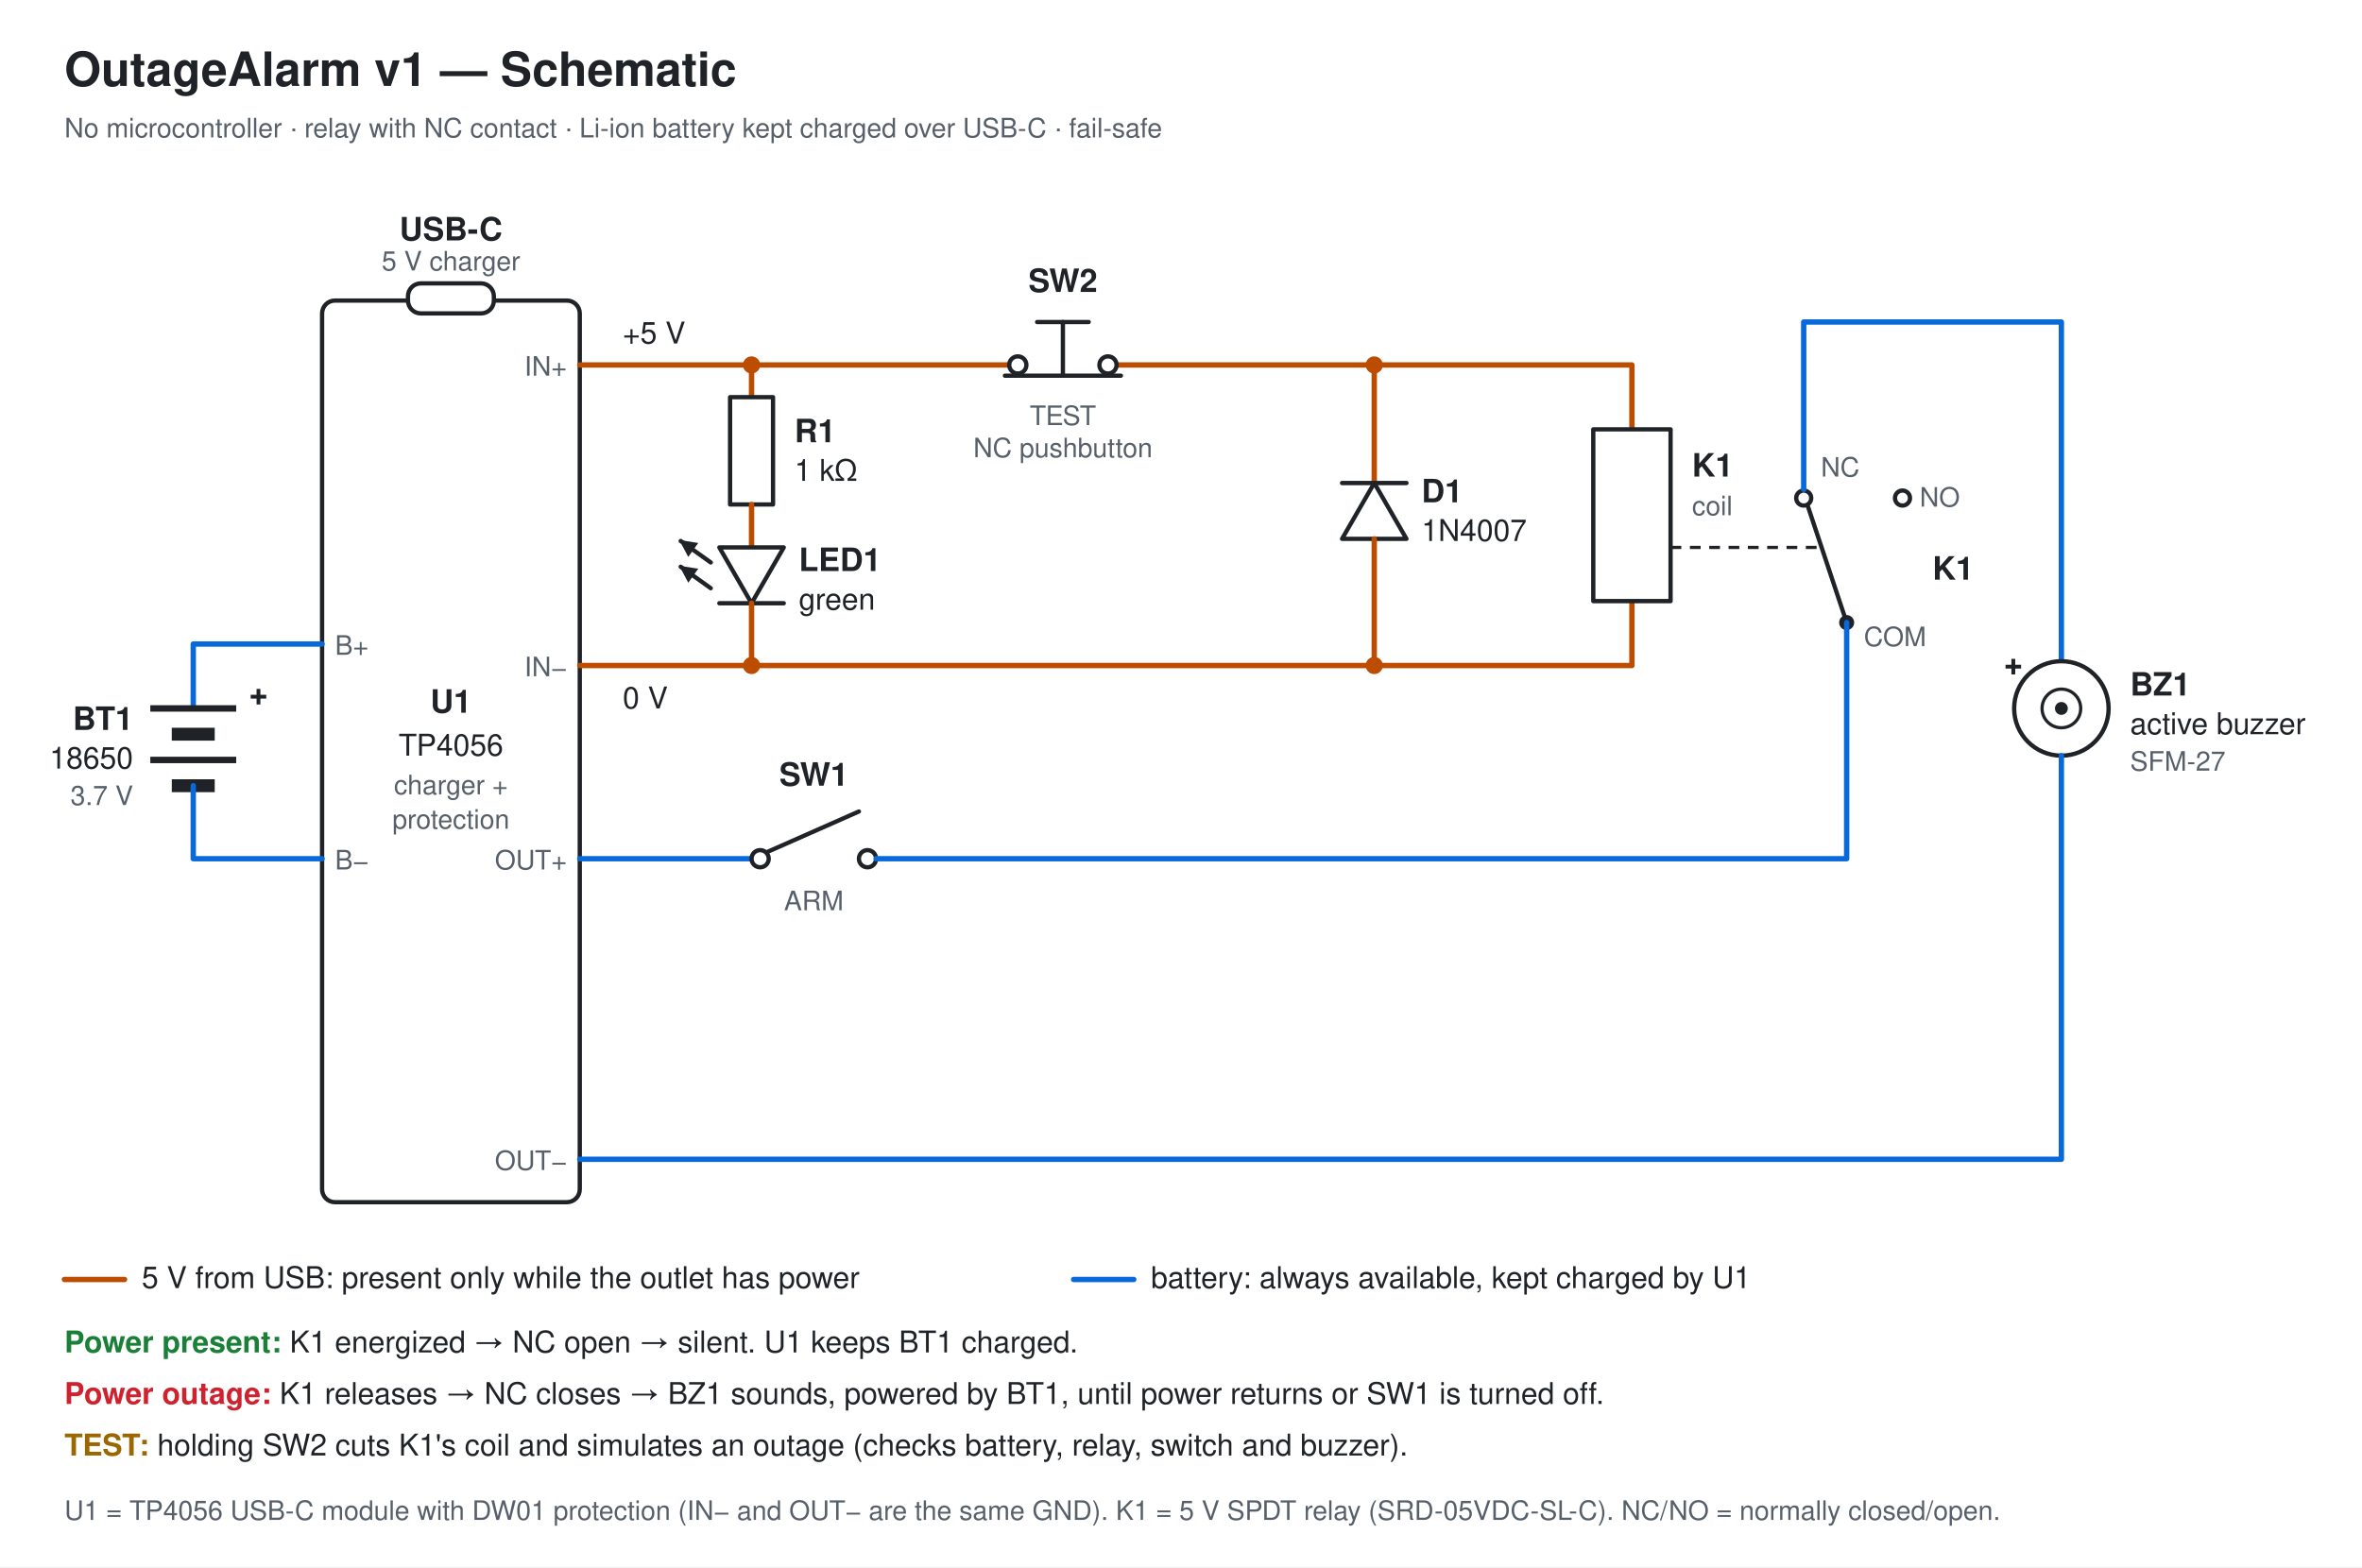
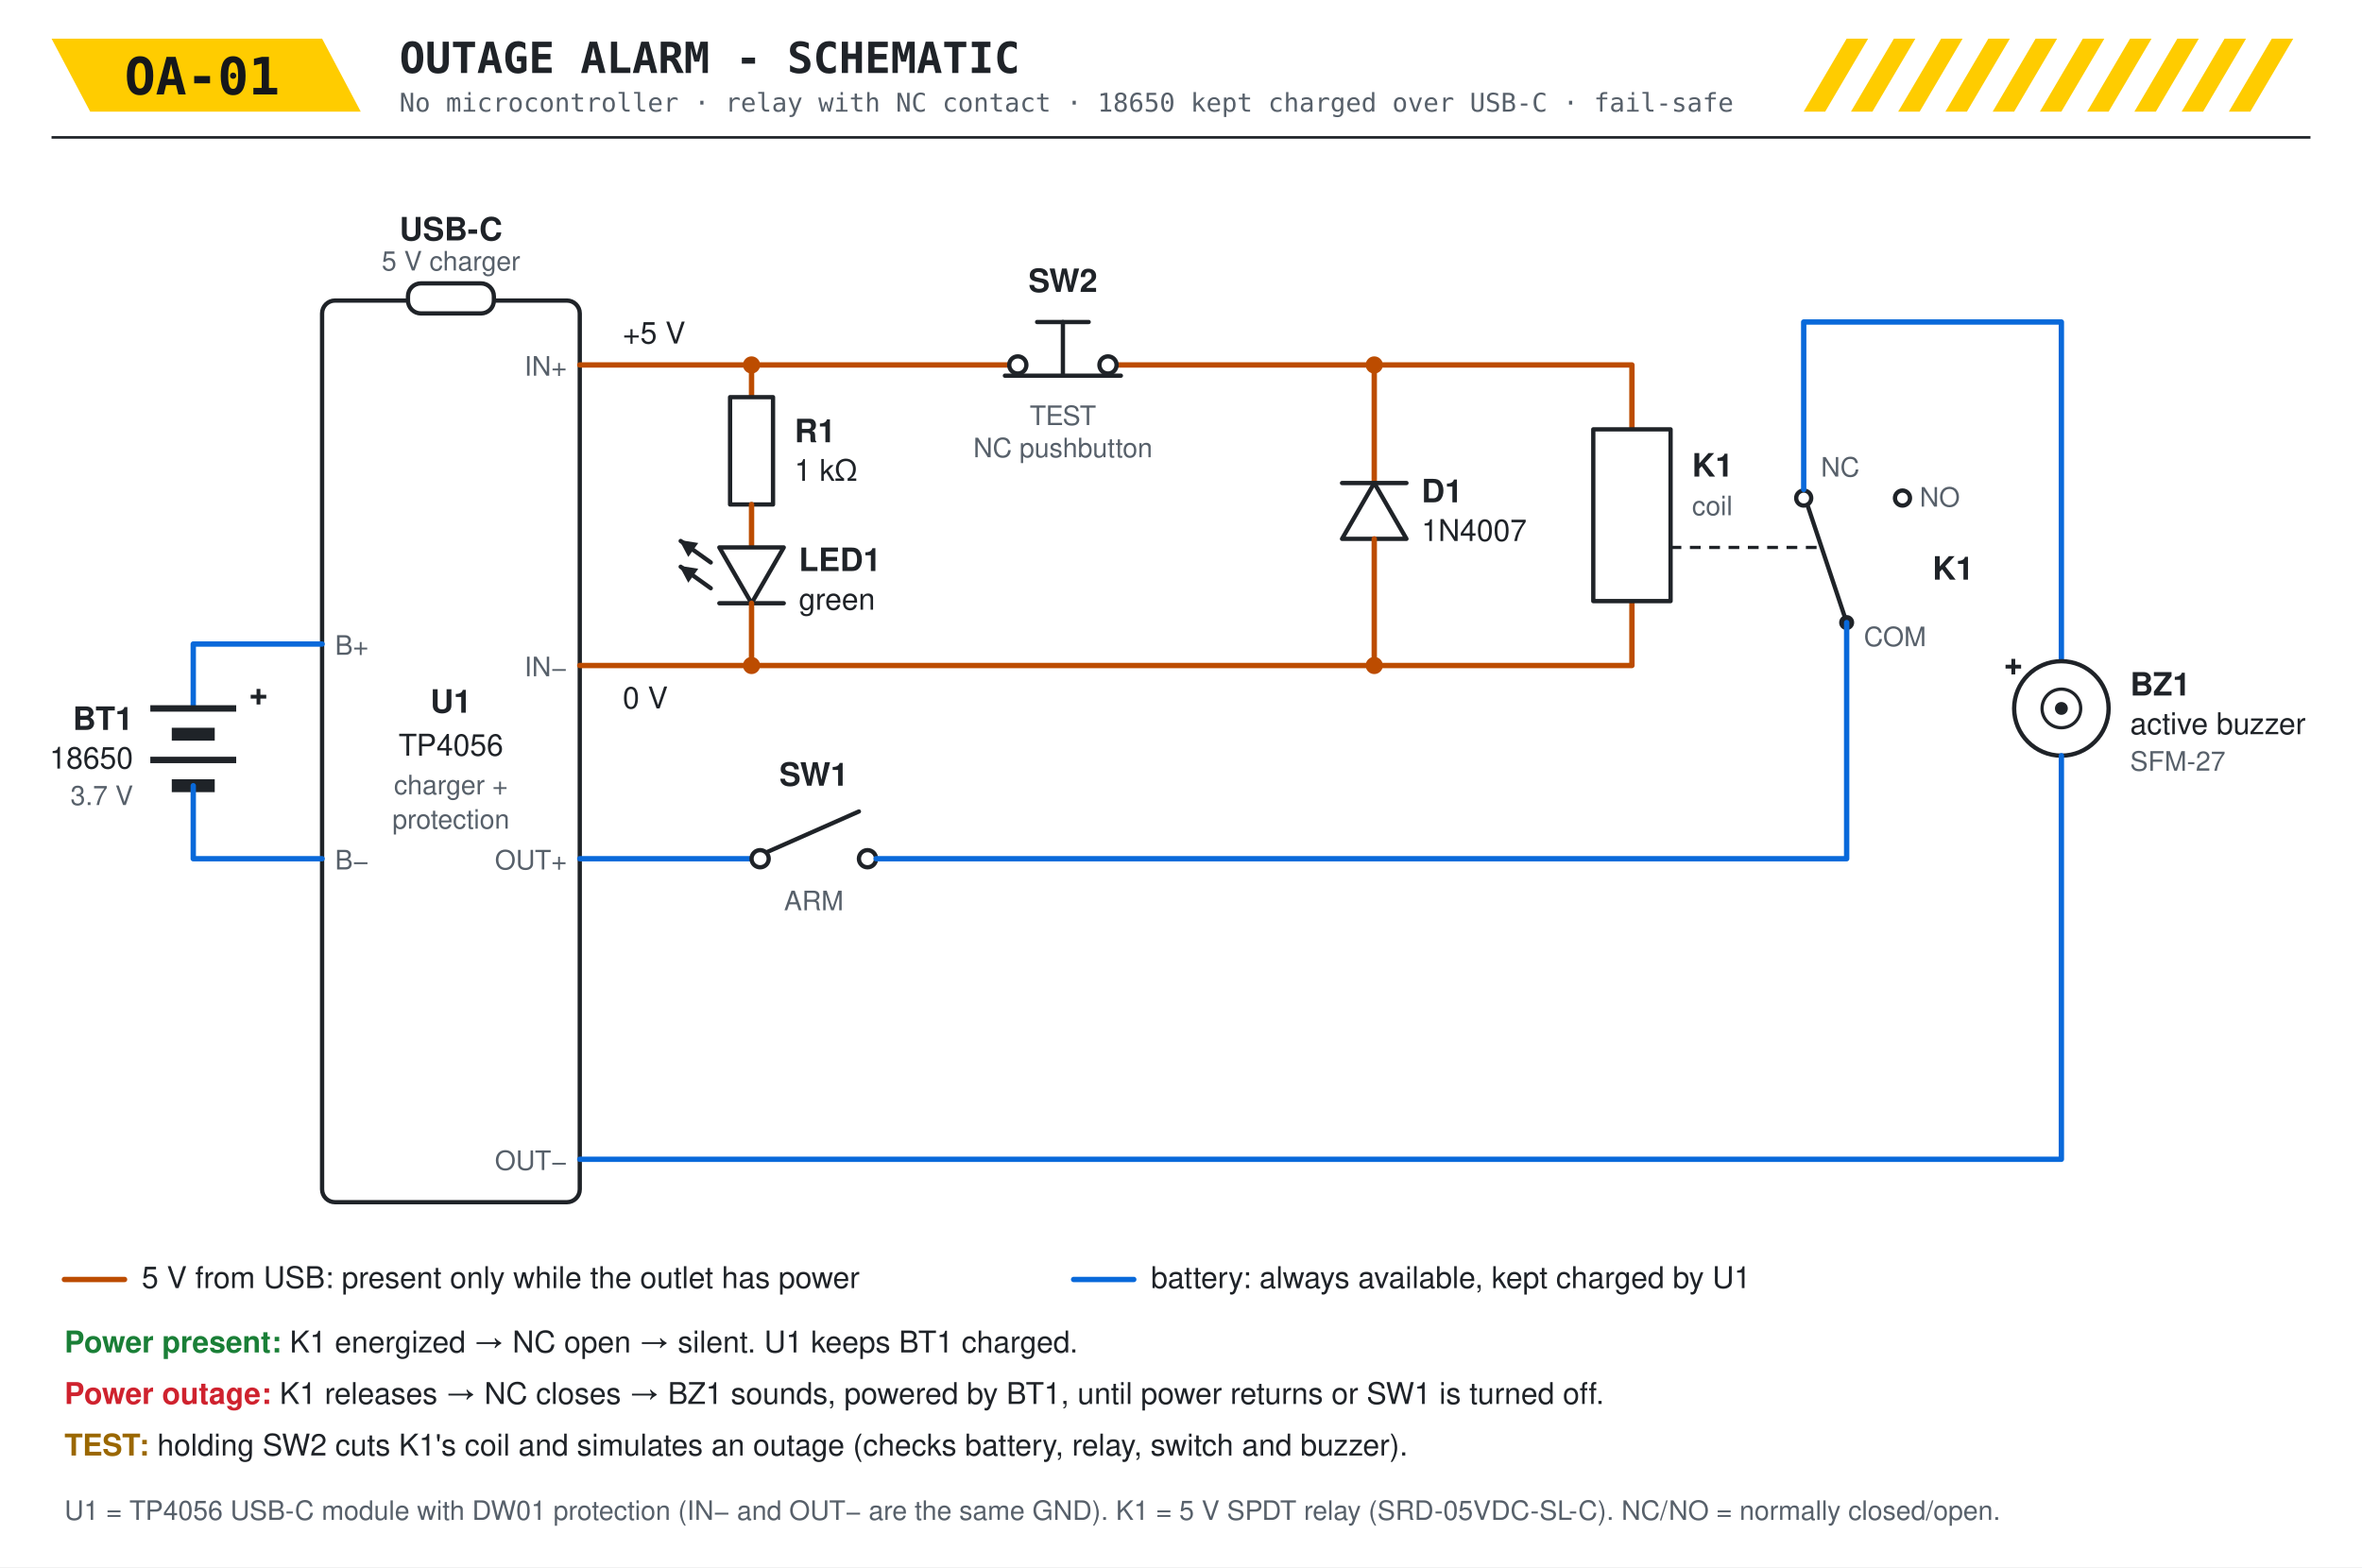
<svg xmlns="http://www.w3.org/2000/svg" width="1100" height="730" viewBox="0 0 1100 730" font-family="Segoe UI, Helvetica, Arial, sans-serif">
  <defs>
    <marker id="arrow" viewBox="0 0 10 10" refX="9" refY="5" markerWidth="4" markerHeight="4" orient="auto">
      <path d="M0 0 L10 5 L0 10 z" fill="#1f2328" />
    </marker>
  </defs>
  <style>
    .w   { stroke: #1f2328; stroke-width: 2; fill: none; stroke-linecap: round; stroke-linejoin: round; }
    .u   { stroke: #bc4c00; stroke-width: 2.5; fill: none; stroke-linecap: round; stroke-linejoin: round; }
    .b   { stroke: #0969da; stroke-width: 2.5; fill: none; stroke-linecap: round; stroke-linejoin: round; }
    .wf  { stroke: #1f2328; stroke-width: 2; fill: #ffffff; stroke-linejoin: round; }
    .j   { fill: #1f2328; }
    .ju  { fill: #bc4c00; }
    .ref { fill: #1f2328; font-size: 15px; font-weight: 700; }
    .t   { fill: #1f2328; font-size: 14px; }
    .s   { fill: #57606a; font-size: 12.5px; }
    .mec { stroke: #1f2328; stroke-width: 1.5; stroke-dasharray: 5 4; fill: none; }
  </style>
  <rect width="1100" height="730" fill="#ffffff" />
-   <text x="30" y="40" font-size="22" font-weight="700" fill="#1f2328">OutageAlarm v1 — Schematic</text>
-   <text x="30" y="64" class="s">No microcontroller · relay with NC contact · Li-ion battery kept charged over USB-C · fail-safe</text>
+   <g font-family="Consolas, 'DejaVu Sans Mono', 'Courier New', monospace">
+     <polygon points="24,18 150,18 168,52 42,52" fill="#ffcc00" />
+     <text x="58" y="44" font-size="24" font-weight="700" fill="#15171a">OA-01</text>
+     <text x="186" y="34" font-size="20" font-weight="700" fill="#1f2328">OUTAGE ALARM - SCHEMATIC</text>
+     <text x="186" y="52" font-size="12" fill="#57606a">No microcontroller · relay with NC contact · 18650 kept charged over USB-C · fail-safe</text>
+     <g fill="#ffcc00">
+       <polygon points="840,52 850,52 870,18 860,18" />
+       <polygon points="862,52 872,52 892,18 882,18" />
+       <polygon points="884,52 894,52 914,18 904,18" />
+       <polygon points="906,52 916,52 936,18 926,18" />
+       <polygon points="928,52 938,52 958,18 948,18" />
+       <polygon points="950,52 960,52 980,18 970,18" />
+       <polygon points="972,52 982,52 1002,18 992,18" />
+       <polygon points="994,52 1004,52 1024,18 1014,18" />
+       <polygon points="1016,52 1026,52 1046,18 1036,18" />
+       <polygon points="1038,52 1048,52 1068,18 1058,18" />
+     </g>
+     <line x1="24" y1="64" x2="1076" y2="64" stroke="#1f2328" stroke-width="1.2" />
+   </g>
  <rect class="wf" x="150" y="140" width="120" height="420" rx="6" />
  <rect class="wf" x="190" y="132" width="40" height="14" rx="6" />
  <text x="210" y="112" class="ref" text-anchor="middle">USB-C</text>
  <text x="210" y="126" class="s" text-anchor="middle">5 V charger</text>
  <text x="210" y="332" class="ref" text-anchor="middle">U1</text>
  <text x="210" y="352" class="t" text-anchor="middle">TP4056</text>
  <text x="210" y="370" class="s" text-anchor="middle">charger +</text>
  <text x="210" y="386" class="s" text-anchor="middle">protection</text>
  <text x="264" y="175" class="s" text-anchor="end">IN+</text>
  <text x="264" y="315" class="s" text-anchor="end">IN−</text>
  <text x="264" y="405" class="s" text-anchor="end">OUT+</text>
  <text x="264" y="545" class="s" text-anchor="end">OUT−</text>
  <text x="156" y="305" class="s">B+</text>
  <text x="156" y="405" class="s">B−</text>
  <path class="b" d="M150 300 H90 V330" />
  <path d="M70 330 H110" stroke="#1f2328" stroke-width="3" />
  <path d="M80 342 H100" stroke="#1f2328" stroke-width="6" />
  <path d="M70 354 H110" stroke="#1f2328" stroke-width="3" />
  <path d="M80 366 H100" stroke="#1f2328" stroke-width="6" />
  <path class="b" d="M90 366 V400 H150" />
  <text x="116" y="328" class="ref">+</text>
  <text x="62" y="340" class="ref" text-anchor="end">BT1</text>
  <text x="62" y="358" class="t" text-anchor="end">18650</text>
  <text x="62" y="375" class="s" text-anchor="end">3.7 V</text>
  <path class="u" d="M270 170 H470" />
  <path class="u" d="M520 170 H760 V200" />
  <path class="u" d="M270 310 H760 V280" />
  <text x="290" y="160" class="t">+5 V</text>
  <text x="290" y="330" class="t">0 V</text>
  <path class="u" d="M350 170 V185" />
  <rect class="wf" x="340" y="185" width="20" height="50" />
  <path class="u" d="M350 235 V255" />
  <path class="wf" d="M335 255 H365 L350 281 Z" />
  <path class="w" d="M335 281 H365" />
  <path class="u" d="M350 281 V310" />
  <path class="w" d="M331 262 L317 252" marker-end="url(#arrow)" />
  <path class="w" d="M331 274 L317 264" marker-end="url(#arrow)" />
  <text x="370" y="206" class="ref">R1</text>
  <text x="370" y="224" class="t">1 kΩ</text>
  <text x="372" y="266" class="ref">LED1</text>
  <text x="372" y="284" class="t">green</text>
  <circle class="wf" cx="474" cy="170" r="4" />
  <circle class="wf" cx="516" cy="170" r="4" />
  <path class="w" d="M468 175 H522" />
  <path class="w" d="M495 175 V150" />
  <path class="w" d="M483 150 H507" />
  <text x="495" y="136" class="ref" text-anchor="middle">SW2</text>
  <text x="495" y="198" class="s" text-anchor="middle">TEST</text>
  <text x="495" y="213" class="s" text-anchor="middle">NC pushbutton</text>
  <path class="u" d="M640 170 V225" />
  <path class="w" d="M625 225 H655" />
  <path class="wf" d="M625 251 H655 L640 225 Z" />
  <path class="u" d="M640 251 V310" />
  <text x="662" y="234" class="ref">D1</text>
  <text x="662" y="252" class="t">1N4007</text>
  <rect class="wf" x="742" y="200" width="36" height="80" />
  <text x="788" y="222" class="ref">K1</text>
  <text x="788" y="240" class="s">coil</text>
  <circle class="ju" cx="350" cy="170" r="4" />
  <circle class="ju" cx="640" cy="170" r="4" />
  <circle class="ju" cx="350" cy="310" r="4" />
  <circle class="ju" cx="640" cy="310" r="4" />
  <path class="mec" d="M778 255 H848" />
  <path class="w" d="M860 290 L842 236" />
  <circle class="j" cx="860" cy="290" r="3.5" />
  <circle class="wf" cx="840" cy="232" r="3.5" />
  <circle class="wf" cx="886" cy="232" r="3.5" />
  <text x="868" y="301" class="s">COM</text>
  <text x="848" y="222" class="s">NC</text>
  <text x="894" y="236" class="s">NO</text>
  <text x="900" y="270" class="ref">K1</text>
  <path class="b" d="M270 400 H350" />
  <circle class="wf" cx="354" cy="400" r="4" />
  <circle class="wf" cx="404" cy="400" r="4" />
  <path class="w" d="M357 397 L400 378" />
  <path class="b" d="M408 400 H860 V290" />
  <text x="379" y="366" class="ref" text-anchor="middle">SW1</text>
  <text x="379" y="424" class="s" text-anchor="middle">ARM</text>
  <path class="b" d="M840 228 V150 H960 V308" />
  <circle class="wf" cx="960" cy="330" r="22" />
  <circle cx="960" cy="330" r="9" fill="none" stroke="#1f2328" stroke-width="1.5" />
  <circle class="j" cx="960" cy="330" r="3" />
  <text x="942" y="314" class="ref" text-anchor="end">+</text>
  <path class="b" d="M960 352 V540 H270" />
  <text x="992" y="324" class="ref">BZ1</text>
  <text x="992" y="342" class="t">active buzzer</text>
  <text x="992" y="359" class="s">SFM-27</text>
  <path class="u" d="M30 596 H58" />
  <text x="66" y="600" class="t">5 V from USB: present only while the outlet has power</text>
  <path class="b" d="M500 596 H528" />
  <text x="536" y="600" class="t">battery: always available, kept charged by U1</text>
  <text x="30" y="630" class="t">
    <tspan font-weight="700" fill="#1a7f37">Power present:</tspan> K1 energized → NC open → silent. U1 keeps BT1 charged.</text>
  <text x="30" y="654" class="t">
    <tspan font-weight="700" fill="#cf222e">Power outage:</tspan> K1 releases → NC closes → BZ1 sounds, powered by BT1, until power returns or SW1 is turned off.</text>
  <text x="30" y="678" class="t">
    <tspan font-weight="700" fill="#9a6700">TEST:</tspan> holding SW2 cuts K1's coil and simulates an outage (checks battery, relay, switch and buzzer).</text>
  <text x="30" y="708" class="s">U1 = TP4056 USB-C module with DW01 protection (IN− and OUT− are the same GND). K1 = 5 V SPDT relay (SRD-05VDC-SL-C). NC/NO = normally closed/open.</text>
</svg>
